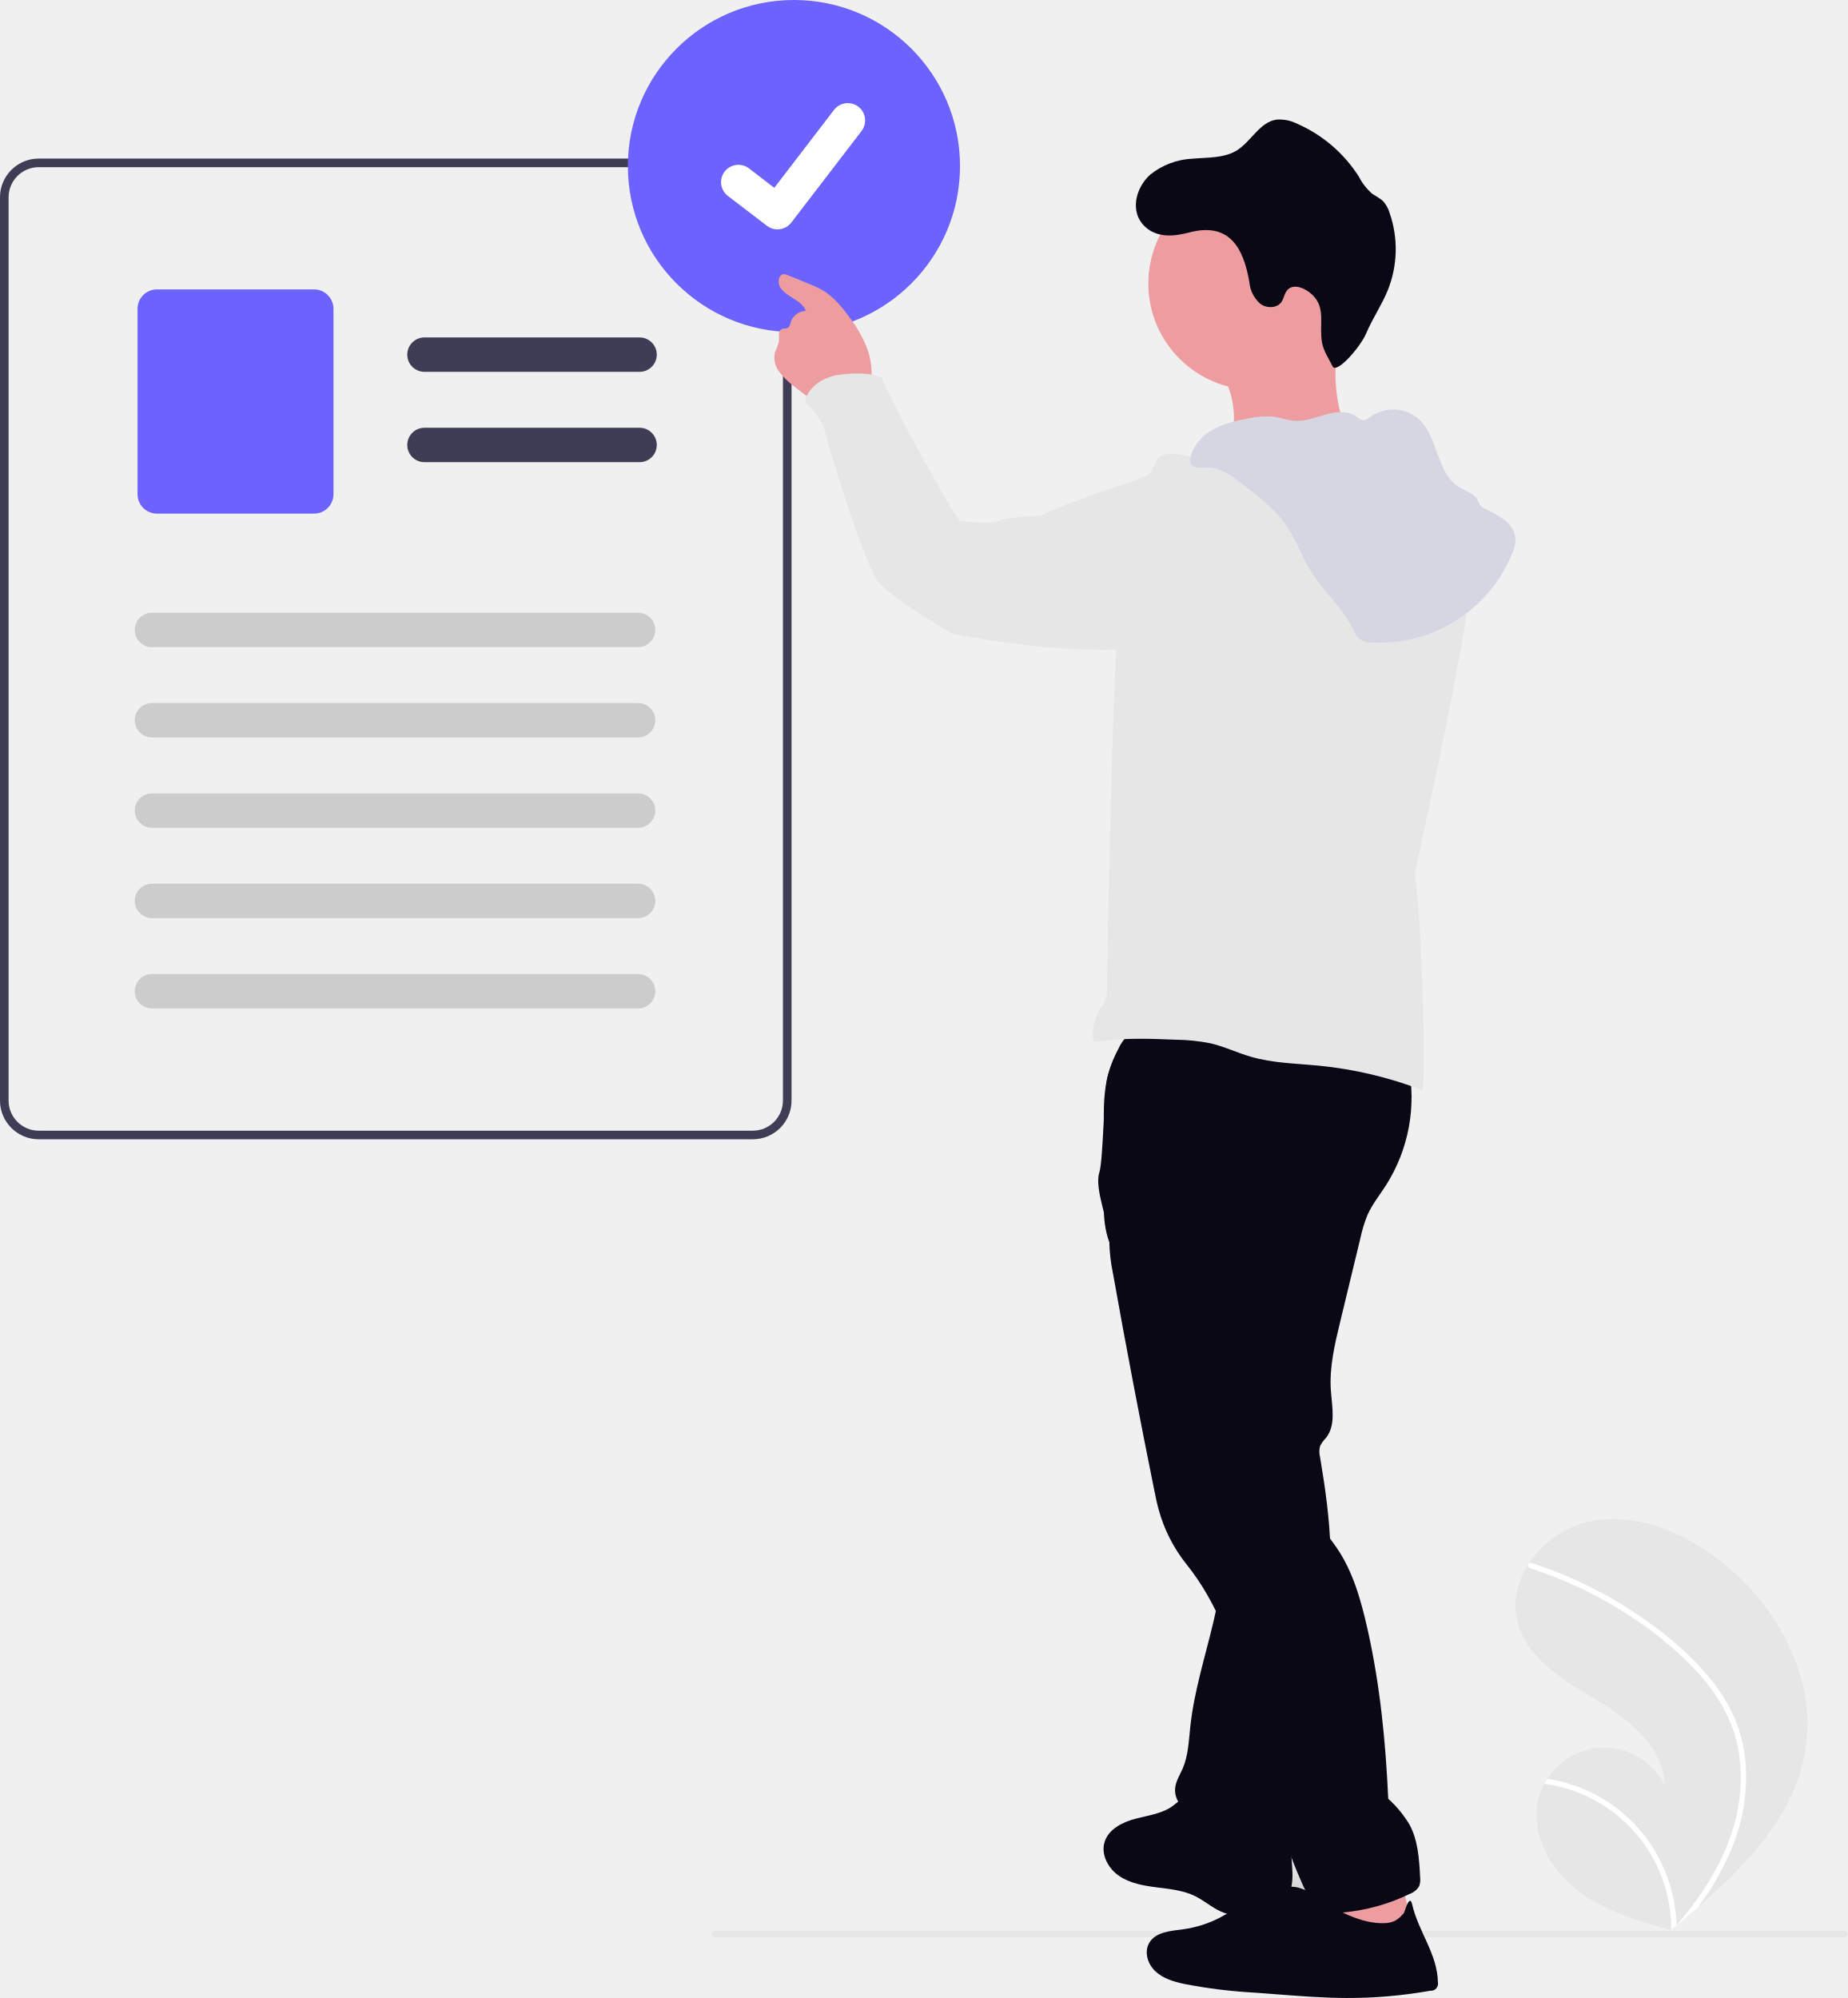
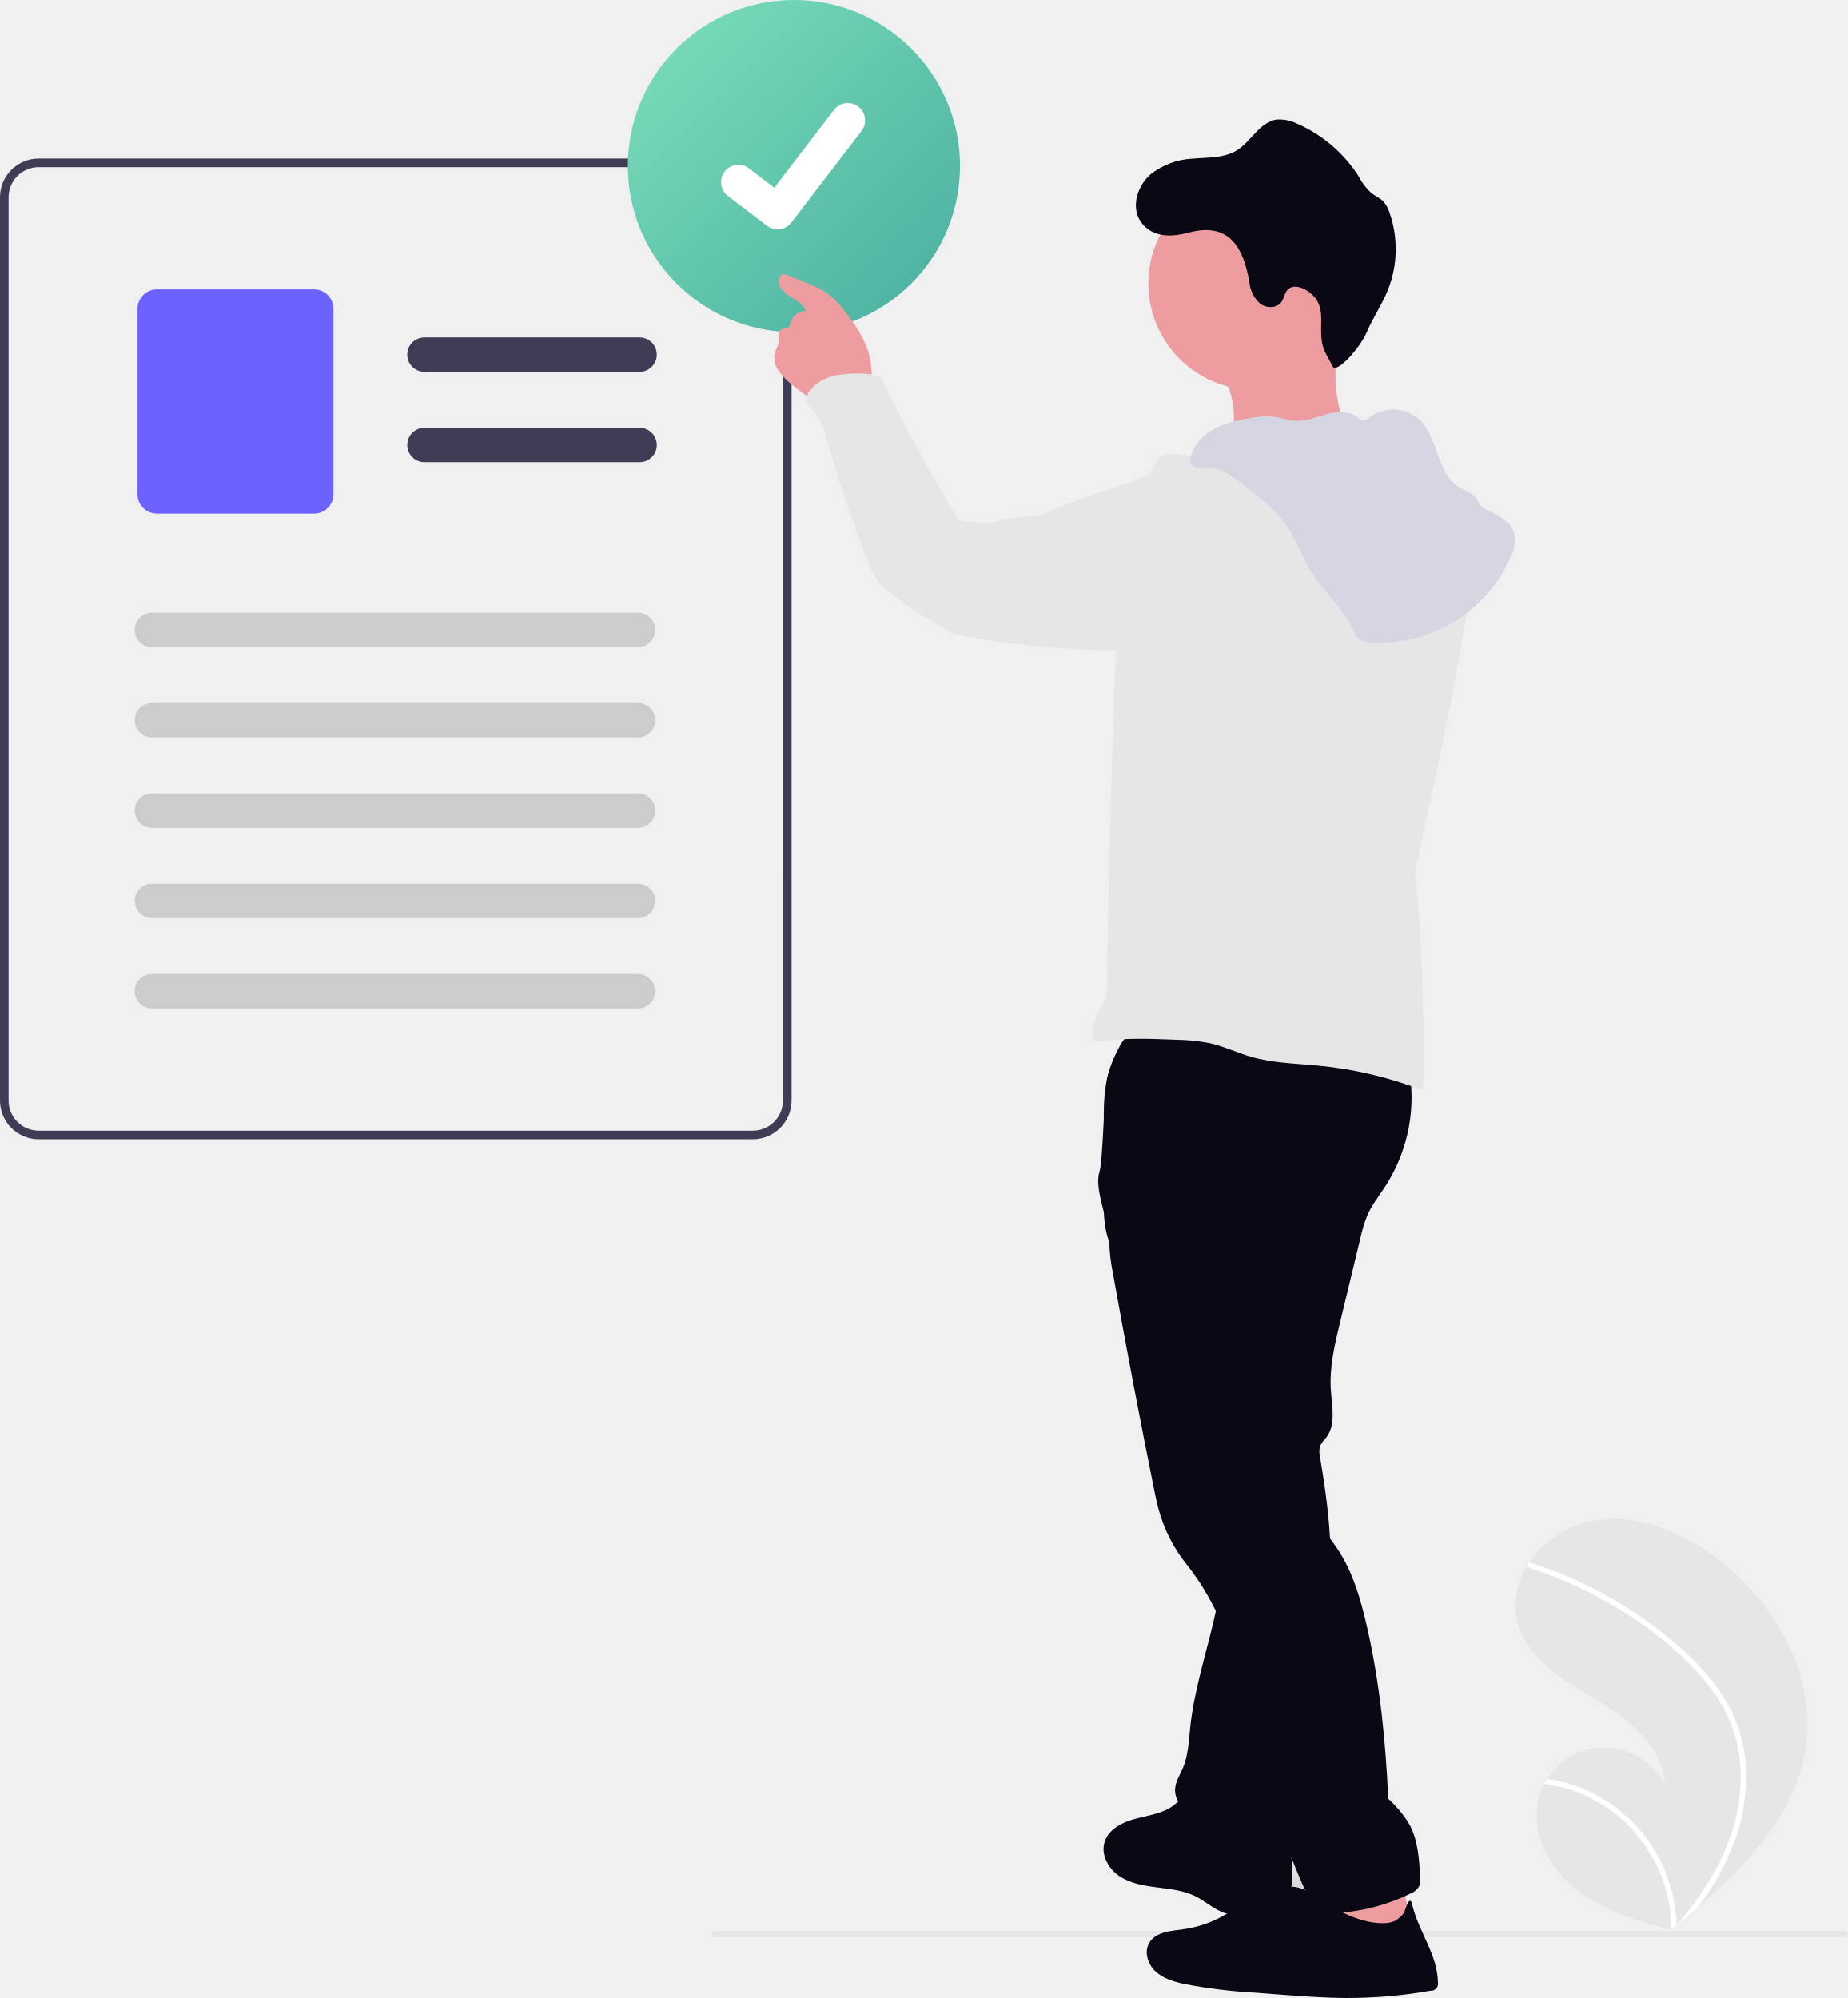
<svg xmlns="http://www.w3.org/2000/svg" width="601.798" height="650.827" viewBox="0 0 601.798 650.827">
+   <defs>
+     <linearGradient id="art-jade" x1="0" y1="0" x2="1" y2="1">
+       <stop id="art-jade-start--paint-jade" offset="0" stop-color="#7de0bc" />
+       <stop id="art-jade-end--paint-teal" offset="1" stop-color="#48ad9f" />
+     </linearGradient>
+   </defs>
  <defs>
    <linearGradient id="a" x1="-145.593" y1="1" x2="-145.593" gradientUnits="objectBoundingBox">
      <stop offset="0" stop-color="gray" stop-opacity="0.251" />
      <stop offset="0.535" stop-color="gray" stop-opacity="0.122" />
      <stop offset="1" stop-color="gray" stop-opacity="0.102" />
    </linearGradient>
  </defs>
  <g transform="translate(-659.101 -178.5)">
    <g transform="translate(49 -1.543)">
-       <path d="M838.138,578.43c-3.4,20.945-18.741,37.163-35.069,51.336q-3.42,2.969-6.856,5.822c-.016.009-.031.027-.047.037-.11.091-.221.182-.323.273l-1.415,1.172.294.092.917.282c-.315-.086-.625-.169-.94-.255-.094-.027-.191-.049-.285-.076-10.826-2.924-21.872-6.133-30.722-12.984-9.182-7.115-15.5-19.245-12.338-30.422a20.465,20.465,0,0,1,1.726-4.213c.3-.559.628-1.1.974-1.633a21.937,21.937,0,0,1,38.2,2.125c-.154-12.315-11.4-21.295-21.953-27.651s-22.5-13.213-25.822-25.08c-1.85-6.6-.294-13.4,3.339-19.147.113-.175.226-.349.343-.52a32.014,32.014,0,0,1,19.114-13.414c14.615-3.316,29.932,2.791,41.921,11.79C828.491,530.441,842.007,554.616,838.138,578.43Z" transform="translate(360 171.601)" fill="#e6e6e6" />
-       <path d="M809.624,563.947a54.422,54.422,0,0,1,8.188,13.5,47.256,47.256,0,0,1,3.286,13.662,60.548,60.548,0,0,1-4.587,28.3,87.138,87.138,0,0,1-10.957,19.008q-3.42,2.969-6.856,5.822c-.016.009-.031.027-.048.037-.11.091-.221.182-.323.273l-1.415,1.172.294.092.917.282c-.315-.086-.625-.169-.94-.255-.094-.027-.191-.049-.285-.076a47.744,47.744,0,0,0-41.334-47.62c.3-.559.628-1.1.974-1.633a50.371,50.371,0,0,1,8.63,2.132,49.355,49.355,0,0,1,24.722,18.7,50.46,50.46,0,0,1,8.757,26.837c.378-.435.756-.879,1.121-1.318,6.968-8.258,12.928-17.491,16.481-27.748a56.325,56.325,0,0,0,2.678-27.163c-1.585-9.949-6.68-18.729-13.414-26.1a117.9,117.9,0,0,0-24.936-20.2,133.972,133.972,0,0,0-29.644-13.723.963.963,0,0,1-.629-1.169.819.819,0,0,1,.343-.521.713.713,0,0,1,.618-.048c1.285.414,2.562.837,3.832,1.286a135.491,135.491,0,0,1,30,15C794.113,548.468,802.773,555.512,809.624,563.947Z" transform="translate(357.515 162.946)" fill="#fff" />
+       <path id="art-8--paint-foliage" d="M838.138,578.43c-3.4,20.945-18.741,37.163-35.069,51.336q-3.42,2.969-6.856,5.822c-.016.009-.031.027-.047.037-.11.091-.221.182-.323.273l-1.415,1.172.294.092.917.282c-.315-.086-.625-.169-.94-.255-.094-.027-.191-.049-.285-.076-10.826-2.924-21.872-6.133-30.722-12.984-9.182-7.115-15.5-19.245-12.338-30.422a20.465,20.465,0,0,1,1.726-4.213c.3-.559.628-1.1.974-1.633a21.937,21.937,0,0,1,38.2,2.125c-.154-12.315-11.4-21.295-21.953-27.651s-22.5-13.213-25.822-25.08c-1.85-6.6-.294-13.4,3.339-19.147.113-.175.226-.349.343-.52a32.014,32.014,0,0,1,19.114-13.414c14.615-3.316,29.932,2.791,41.921,11.79C828.491,530.441,842.007,554.616,838.138,578.43Z" transform="translate(360 171.601)" fill="#e6e6e6" />
+       <path id="art-9--paint-paperShade" d="M809.624,563.947a54.422,54.422,0,0,1,8.188,13.5,47.256,47.256,0,0,1,3.286,13.662,60.548,60.548,0,0,1-4.587,28.3,87.138,87.138,0,0,1-10.957,19.008q-3.42,2.969-6.856,5.822c-.016.009-.031.027-.048.037-.11.091-.221.182-.323.273l-1.415,1.172.294.092.917.282c-.315-.086-.625-.169-.94-.255-.094-.027-.191-.049-.285-.076a47.744,47.744,0,0,0-41.334-47.62c.3-.559.628-1.1.974-1.633a50.371,50.371,0,0,1,8.63,2.132,49.355,49.355,0,0,1,24.722,18.7,50.46,50.46,0,0,1,8.757,26.837c.378-.435.756-.879,1.121-1.318,6.968-8.258,12.928-17.491,16.481-27.748a56.325,56.325,0,0,0,2.678-27.163c-1.585-9.949-6.68-18.729-13.414-26.1a117.9,117.9,0,0,0-24.936-20.2,133.972,133.972,0,0,0-29.644-13.723.963.963,0,0,1-.629-1.169.819.819,0,0,1,.343-.521.713.713,0,0,1,.618-.048c1.285.414,2.562.837,3.832,1.286a135.491,135.491,0,0,1,30,15C794.113,548.468,802.773,555.512,809.624,563.947Z" transform="translate(357.515 162.946)" fill="#fff" />
    </g>
    <path d="M555.944,239.95a12.742,12.742,0,0,0-11.652-7.8H311.709A12.615,12.615,0,0,0,299.1,244.761V539a12.615,12.615,0,0,0,12.608,12.608H544.3A12.625,12.625,0,0,0,556.908,539V244.761a12.384,12.384,0,0,0-.956-4.812ZM554.1,539a9.82,9.82,0,0,1-9.808,9.808H311.709A9.809,9.809,0,0,1,301.9,539V244.763a9.821,9.821,0,0,1,9.808-9.808H544.3a9.857,9.857,0,0,1,9.1,6.17,10.869,10.869,0,0,1,.369,1.107,9.726,9.726,0,0,1,.335,2.532Z" transform="translate(360 -2)" fill="#3f3d56" />
    <path d="M507.407,301.623H437.35a5.6,5.6,0,0,1,0-11.21h70.057a5.6,5.6,0,1,1,0,11.21Z" transform="translate(360 -2)" fill="#3f3d56" />
    <path d="M507.407,331.047H437.35a5.6,5.6,0,1,1,0-11.21h70.057a5.6,5.6,0,1,1,0,11.21Z" transform="translate(360 -2)" fill="#3f3d56" />
-     <path d="M401.4,347.8h-51.2a6.312,6.312,0,0,1-6.306-6.306V281.078a6.312,6.312,0,0,1,6.306-6.306h51.2a6.312,6.312,0,0,1,6.306,6.306v60.417A6.312,6.312,0,0,1,401.4,347.8Z" transform="translate(360 -2)" fill="#6c63ff" />
+     <path id="art-13--paint-sky" d="M401.4,347.8h-51.2a6.312,6.312,0,0,1-6.306-6.306V281.078a6.312,6.312,0,0,1,6.306-6.306h51.2a6.312,6.312,0,0,1,6.306,6.306v60.417A6.312,6.312,0,0,1,401.4,347.8Z" transform="translate(360 -2)" fill="#6c63ff" />
    <path d="M506.921,391.3H348.592a5.6,5.6,0,0,1,0-11.21H506.921a5.6,5.6,0,1,1,0,11.21Z" transform="translate(360 -2)" fill="#ccc" />
    <path d="M506.921,420.72H348.592a5.6,5.6,0,0,1,0-11.21H506.921a5.6,5.6,0,1,1,0,11.21Z" transform="translate(360 -2)" fill="#ccc" />
    <path d="M506.921,450.144H348.592a5.6,5.6,0,0,1,0-11.21H506.921a5.6,5.6,0,1,1,0,11.21Z" transform="translate(360 -2)" fill="#ccc" />
    <path d="M506.921,479.568H348.592a5.6,5.6,0,0,1,0-11.21H506.921a5.6,5.6,0,1,1,0,11.21Z" transform="translate(360 -2)" fill="#ccc" />
    <path d="M506.921,508.992H348.592a5.6,5.6,0,0,1,0-11.21H506.921a5.6,5.6,0,1,1,0,11.21Z" transform="translate(360 -2)" fill="#ccc" />
-     <circle cx="54.09" cy="54.09" r="54.09" transform="translate(863.593 178.5)" fill="#6c63ff" />
-     <path d="M552.323,255.223a5.61,5.61,0,0,1-3.375-1.122l-.06-.045-12.712-9.724a5.649,5.649,0,1,1,6.874-8.966l8.234,6.314L570.74,216.3a5.647,5.647,0,0,1,7.917-1.046h0l-.121.168.124-.168a5.654,5.654,0,0,1,1.044,7.918l-22.885,29.843a5.65,5.65,0,0,1-4.493,2.2Z" transform="translate(360 -2)" fill="#fff" />
+     <circle cx="54.09" cy="54.09" r="54.09" transform="translate(863.593 178.5)" fill="url(#art-jade)" />
+     <path id="art-20--paint-onAccent" d="M552.323,255.223a5.61,5.61,0,0,1-3.375-1.122l-.06-.045-12.712-9.724a5.649,5.649,0,1,1,6.874-8.966l8.234,6.314L570.74,216.3a5.647,5.647,0,0,1,7.917-1.046h0l-.121.168.124-.168a5.654,5.654,0,0,1,1.044,7.918l-22.885,29.843a5.65,5.65,0,0,1-4.493,2.2Z" transform="translate(360 -2)" fill="#fff" />
    <path d="M899.9,719.5h-368a1,1,0,0,1,0-2h368a1,1,0,0,1,0,2Z" transform="translate(360 90)" fill="#e6e6e6" />
    <g transform="translate(911.302 212.085)">
      <path d="M280.692,799.893a.564.564,0,0,1,.119.061c-1.45-3.133-2.8-6.3-4.036-9.521-.146-.377-.28-.768-.426-1.145.012.1.012.195.025.305.037.61.085,1.219.134,1.841.074.963.134,1.938.146,2.914.012.305.012.594.012.9a17.832,17.832,0,0,1-.366,3.536h.049c.305.025.585.037.878.086a11.926,11.926,0,0,1,3.323.95.722.722,0,0,1,.134.074Z" transform="translate(-107.914 -218.037)" fill="url(#a)" />
      <path d="M269.257,410.86c-.131,5.091-1.855,10.022-2.126,15.1,14.992.745,29.78-6.528,44.628-4.3-4.154-2.685-6.368-7.524-7.673-12.288a50.961,50.961,0,0,1-1.463-18.88,8.315,8.315,0,0,1,.186-1.044c.551-2.492,1.976-6.014,1.594-7.971-.5-2.592-2.946-2.079-5.146-1.93a192.793,192.793,0,0,0-20.008,2.583c-1.725.3-18.525,4.494-18.777,4.056a79.069,79.069,0,0,1,7.272,14.982,29.209,29.209,0,0,1,1.513,9.688Z" transform="translate(-119.566 -307.833)" fill="#ed9da0" />
      <path d="M393.56,397.978a21.914,21.914,0,0,0,4.578,4.615c1.137.932,2.3,1.884,3.524,2.741a15.113,15.113,0,0,0,7.5,3.049c3.571.237,11.151-1.855,13.369-4.914a8.864,8.864,0,0,0,1.277-5.119,23.549,23.549,0,0,0-1.231-7.161,39.909,39.909,0,0,0-5.78-10.46c-2.583-3.589-5.46-7.121-9.3-9.3a36.056,36.056,0,0,0-3.954-1.818c-2.331-.949-4.653-1.911-6.984-2.863a3.372,3.372,0,0,0-1.268-.336c-1.874.019-2.22,2.881-1.156,4.428,2.126,3.114,6.909,3.981,8.251,7.514a5.357,5.357,0,0,0-4.979,3.86,2.73,2.73,0,0,1-.672,1.557c-.615.494-1.576.215-2.275.587-1.24.662-.7,2.508-.831,3.906a18.277,18.277,0,0,1-1.277,3.514,7.468,7.468,0,0,0,1.2,6.191Z" transform="translate(-392.132 -310.679)" fill="#ed9da0" />
      <path d="M278.46,815.231c-1.154-1.154-3.04-.957-4.651-.7a172.548,172.548,0,0,1-26.15,2.115c-1.1-5.354,2.087-10.564,3.112-15.926a14.36,14.36,0,0,1,1.036-4.027c1.233-2.367,4.015-3.449,6.627-4,4.712-.993,12.079-2.748,14.711,2.018C276.3,800.429,277.311,808.873,278.46,815.231Z" transform="translate(-70.373 -217.543)" fill="#ed9da0" />
      <path d="M284.757,798.979c3.552,2.424,7.962,3.18,12.232,3.729s8.67.96,12.54,2.863c3.338,1.65,6.153,4.354,9.688,5.538a20.178,20.178,0,0,0,10.06.159c3.971-.745,8.205-2.191,10.349-5.622,1.911-3.049,1.707-6.919,1.446-10.508q-.462-6.083-.9-12.186a5.8,5.8,0,0,0-.755-2.946c-2.871-4.186-9.851,1.753-13.594,1.744-5.92-.009-12.279-3.217-16.549-7.142a5.028,5.028,0,0,0-1.287-.97c-1.688-.755-3.376.643-4.876,1.865-.167.14-.336.28-.5.411-3.459,2.741-8.1,3.3-12.372,4.411s-8.857,3.347-10.181,7.562a6.425,6.425,0,0,0-.205.811C279.07,792.575,281.429,796.705,284.757,798.979Z" transform="translate(-172.481 -221.512)" fill="#090814" />
      <path d="M347.072,580.44a53.375,53.375,0,0,1-7.315,39.383c-2.034,3.151-4.417,6.109-5.946,9.534a43.332,43.332,0,0,0-2.32,7.556l-6.59,27.275c-1.78,7.359-3.57,14.868-3.036,22.425.373,5.265,1.7,11.185-1.543,15.348a11.307,11.307,0,0,0-1.961,2.689,6.808,6.808,0,0,0-.032,3.544c3.334,19.8,5.806,40.5-.216,59.661-5.46,17.363-5.77,36.6-10.41,54.2-.574,2.179-1.232,4.477-2.883,6.011a9.45,9.45,0,0,1-4.322,2.053c-6.839,1.627-14.061-.279-20.439-3.234-4.483-2.077-9.308-5.72-8.924-10.645.183-2.343,1.551-4.392,2.479-6.555,1.822-4.234,1.968-8.964,2.46-13.547,1.234-11.513,4.782-22.62,7.464-33.88s4.5-23.026,2.235-34.375a300.7,300.7,0,0,0-22.116-68.034,8.206,8.206,0,0,0-2.026-3.047,20.941,20.941,0,0,1-2.868-1.957,8.65,8.65,0,0,1-1.312-3.566c-1-3.593-3.961-6.243-5.946-9.4-5.015-7.967-3.425-18.179-3.24-27.591.18-9.152-1.137-18.39.363-27.418s6.674-18.262,15.38-21.091c4.313-1.4,8.975-1.084,13.488-.637C301.4,567.507,324.635,571.85,347.072,580.44Z" transform="translate(-140.608 -267.226)" fill="#090814" />
      <path d="M249.159,637.052a57.17,57.17,0,0,0,1.2,10.583q6.321,35.452,13.473,70.755c.419,2.041.831,4.084,1.38,6.088a49.376,49.376,0,0,0,9.127,17.957C294.21,767.2,295.925,803.158,306.7,833.02c.728,2.018,1.454,4.046,2.228,6.041a150.9,150.9,0,0,0,6.647,14.836,4.241,4.241,0,0,0,1.371,1.771,4.065,4.065,0,0,0,2.163.42,63.145,63.145,0,0,0,28-6.368,5.8,5.8,0,0,0,2.974-2.471,5.974,5.974,0,0,0,.317-2.849c-.3-5.92-.662-12.055-3.487-17.258a36.823,36.823,0,0,0-6.9-8.363c-.839-18.581-2.676-37.2-6.765-55.343-2.1-9.277-4.689-18.656-10.078-26.5-3.971-5.79-9.669-11.5-8.97-18.489.307-3.067,1.594-6.884-.9-8.689-1.091-.793-2.7-.895-3.442-2.018a3.838,3.838,0,0,1-.485-1.734,42.815,42.815,0,0,1,.885-14.331,75.581,75.581,0,0,0,2.136-9.342c.317-3.189-.224-6.638-2.35-9.02-.131-6.377.046-13-.084-19.364a35.912,35.912,0,0,1,.895-10.815c.484-1.669,1.221-3.263,1.594-4.97,1.333-6.126-2-13.463,1.967-18.32,1.65-2.018,4.2-3.021,6.358-4.476,4.317-2.881,7.151-7.6,8.727-12.549a69.259,69.259,0,0,0,2.471-15.365,15.81,15.81,0,0,0,.037-3.323,6.08,6.08,0,0,0-.447-1.662c-1.231-2.769-4.541-3.841-7.487-4.549A242.445,242.445,0,0,0,266.9,571.24c-7.121-4.849-11.132-3.115-14.153,2.018a53.094,53.094,0,0,0-4.027,9.836c-1.38,4.167-1.463,27.495-2.806,31.681C244.181,620.224,249.224,631.337,249.159,637.052Z" transform="translate(-140.072 -266.433)" fill="#090814" />
      <ellipse cx="34.621" cy="34.621" rx="34.621" ry="34.621" transform="translate(121.808 24.156)" fill="#ed9da0" />
-       <path d="M-4149.792-4652.61c-7.44-.729-15.02-.821-22.195-2.91-4.483-1.307-8.735-3.371-13.286-4.41a61.225,61.225,0,0,0-11.2-1.144c-8.3-.335-16.651-.666-24.864.557-.665.1-1.476.152-1.874-.391a1.754,1.754,0,0,1-.25-.978,16.557,16.557,0,0,1,2.125-8.812c1.046-1.848,2.5-3.656,2.462-5.777-.058-.738,1.115-72.679,2.986-111.644a46.95,46.95,0,0,1-5.248.112,271.608,271.608,0,0,1-47.491-5.223c-1.78-.308-20.89-12.174-24.807-17.166-4.66-6.026-16.38-44.708-16.792-46.914a17.941,17.941,0,0,0-5.495-9.882,3.6,3.6,0,0,1-1.3-1.736,2.8,2.8,0,0,1,.311-1.693c1.594-3.55,5.239-5.84,9.021-6.764a38.709,38.709,0,0,1,11.621-.463,27.323,27.323,0,0,1,3.807,1.011c3.071,8.322,24.473,46.853,25.592,46.795,3.06.188,9.666,1.305,12.438,0,3.15-1.477,13.477-1.537,14.028-1.838,1.249-.727,12.477-5.591,13.941-5.435-.923-.821,20.339-6.173,21.806-8.724.461-.8.593-1.864,1.235-2.477a6.328,6.328,0,0,1,.959-1.911c1.173-1.33,3.157-1.52,4.929-1.464a21.844,21.844,0,0,1,6.422,1.188v-.007c1.51,1.746,3.535,3.671,5.772,3.108a7.834,7.834,0,0,0,2.247-1.2c3.991-2.572,8.89-3.176,13.586-3.883a200.489,200.489,0,0,0,27.976-6.291,28.573,28.573,0,0,1,8.275-1.684c5.868.031,11.069,3.931,14.747,8.5s6.283,9.924,9.891,14.552c2.57,3.3,5.633,6.2,8.033,9.625,6.061,8.64-18.491,111.4-18.16,113.131,2.3,16.351,3.508,61.867,2.493,70.253A128.46,128.46,0,0,0-4149.792-4652.61Z" transform="translate(4327.194 4966.164)" fill="#e6e6e6" />
-       <path d="M226.806,409.526c3.714-2.312,8.086-3.292,12.39-4.078a26.111,26.111,0,0,1,7.883-.567c2.437.3,4.776,1.245,7.228,1.382,3.442.192,6.742-1.2,10.067-2.114s7.165-1.258,9.97.754a4.3,4.3,0,0,0,2.168,1.152,3.8,3.8,0,0,0,2.242-1.1,12.773,12.773,0,0,1,15.92.839c6.348,5.952,5.629,17.582,13.069,22.1,2.051,1.244,4.672,1.9,5.869,3.981a14.706,14.706,0,0,0,1.012,1.914,5.185,5.185,0,0,0,1.789,1.275,34.753,34.753,0,0,1,6.132,3.525,8.769,8.769,0,0,1,3.529,5.916,11.146,11.146,0,0,1-1.084,4.976,46.684,46.684,0,0,1-45.371,29.008A7.181,7.181,0,0,1,274.873,477a8.967,8.967,0,0,1-1.662-2.744c-3.5-7.333-10.066-12.746-14.237-19.718-2.485-4.154-4.082-8.8-6.669-12.895-3.923-6.2-9.888-10.787-15.728-15.234-3.292-2.508-6.959-5.139-11.1-4.964-3.687.157-6.369.356-5.017-4.167a14.48,14.48,0,0,1,6.349-7.754Z" transform="translate(-84.681 -302.76)" fill="#d6d6e3" />
+       <path id="art-31--paint-coral" d="M-4149.792-4652.61c-7.44-.729-15.02-.821-22.195-2.91-4.483-1.307-8.735-3.371-13.286-4.41a61.225,61.225,0,0,0-11.2-1.144c-8.3-.335-16.651-.666-24.864.557-.665.1-1.476.152-1.874-.391a1.754,1.754,0,0,1-.25-.978,16.557,16.557,0,0,1,2.125-8.812c1.046-1.848,2.5-3.656,2.462-5.777-.058-.738,1.115-72.679,2.986-111.644a46.95,46.95,0,0,1-5.248.112,271.608,271.608,0,0,1-47.491-5.223c-1.78-.308-20.89-12.174-24.807-17.166-4.66-6.026-16.38-44.708-16.792-46.914a17.941,17.941,0,0,0-5.495-9.882,3.6,3.6,0,0,1-1.3-1.736,2.8,2.8,0,0,1,.311-1.693c1.594-3.55,5.239-5.84,9.021-6.764a38.709,38.709,0,0,1,11.621-.463,27.323,27.323,0,0,1,3.807,1.011c3.071,8.322,24.473,46.853,25.592,46.795,3.06.188,9.666,1.305,12.438,0,3.15-1.477,13.477-1.537,14.028-1.838,1.249-.727,12.477-5.591,13.941-5.435-.923-.821,20.339-6.173,21.806-8.724.461-.8.593-1.864,1.235-2.477a6.328,6.328,0,0,1,.959-1.911c1.173-1.33,3.157-1.52,4.929-1.464a21.844,21.844,0,0,1,6.422,1.188v-.007c1.51,1.746,3.535,3.671,5.772,3.108a7.834,7.834,0,0,0,2.247-1.2c3.991-2.572,8.89-3.176,13.586-3.883a200.489,200.489,0,0,0,27.976-6.291,28.573,28.573,0,0,1,8.275-1.684c5.868.031,11.069,3.931,14.747,8.5s6.283,9.924,9.891,14.552c2.57,3.3,5.633,6.2,8.033,9.625,6.061,8.64-18.491,111.4-18.16,113.131,2.3,16.351,3.508,61.867,2.493,70.253A128.46,128.46,0,0,0-4149.792-4652.61Z" transform="translate(4327.194 4966.164)" fill="#e6e6e6" />
+       <path id="art-32--paint-skinWarm" d="M226.806,409.526c3.714-2.312,8.086-3.292,12.39-4.078a26.111,26.111,0,0,1,7.883-.567c2.437.3,4.776,1.245,7.228,1.382,3.442.192,6.742-1.2,10.067-2.114s7.165-1.258,9.97.754a4.3,4.3,0,0,0,2.168,1.152,3.8,3.8,0,0,0,2.242-1.1,12.773,12.773,0,0,1,15.92.839c6.348,5.952,5.629,17.582,13.069,22.1,2.051,1.244,4.672,1.9,5.869,3.981a14.706,14.706,0,0,0,1.012,1.914,5.185,5.185,0,0,0,1.789,1.275,34.753,34.753,0,0,1,6.132,3.525,8.769,8.769,0,0,1,3.529,5.916,11.146,11.146,0,0,1-1.084,4.976,46.684,46.684,0,0,1-45.371,29.008A7.181,7.181,0,0,1,274.873,477a8.967,8.967,0,0,1-1.662-2.744c-3.5-7.333-10.066-12.746-14.237-19.718-2.485-4.154-4.082-8.8-6.669-12.895-3.923-6.2-9.888-10.787-15.728-15.234-3.292-2.508-6.959-5.139-11.1-4.964-3.687.157-6.369.356-5.017-4.167a14.48,14.48,0,0,1,6.349-7.754Z" transform="translate(-84.681 -302.76)" fill="#d6d6e3" />
      <path d="M243.633,824.849c2.508,2.341,5.957,3.366,9.3,4.092A167.744,167.744,0,0,0,276.1,831.8c2.517.186,5.044.382,7.562.578,7.384.559,14.778,1.129,22.2,1.156a153.018,153.018,0,0,0,27.289-2.358,2.316,2.316,0,0,0,2.493-2.769c-.16-9.224-6.323-16.388-8.394-25.377-.858-3.693-2.44,2.572-2.738,2.916-1.836,2.089-3.226,3.049-6.014,3.2-7.618.42-16.148-4.215-22.2-8.336a28.423,28.423,0,0,0-4.111-2.545,12.1,12.1,0,0,0-3.323-.949,20.1,20.1,0,0,0-11.328,2.293c-4.549,2.255-8.546,5.5-13.043,7.823a36.663,36.663,0,0,1-11.691,3.7c-4.121.569-9.044.839-11.157,4.409a.035.035,0,0,0-.01.029C239.875,818.526,241.135,822.517,243.633,824.849Z" transform="translate(-119.525 -216.297)" fill="#090814" />
      <path d="M266.383,372.866a6.4,6.4,0,0,1-2.392.89,7.715,7.715,0,0,1-6.392-.957Z" transform="translate(-70.69 -309.281)" opacity="0.1" />
-       <path d="M82.584,55.137a23.706,23.706,0,0,1-12.991,6.816c-4.817,1.036-10.1,1.358-13.955,4.379-4.38,3.488-6.306,10.116-11.678,11.59a12.8,12.8,0,0,1-6.992-.554,45.25,45.25,0,0,1-21.894-14.6,18.745,18.745,0,0,0-5.037-5.036,36.457,36.457,0,0,1-3.474-1.694,9.457,9.457,0,0,1-2.832-3.693A35.892,35.892,0,0,1,1.22,27.136c1.342-4.978,3.766-9.59,5.2-14.6S14.462-1.994,16.01.371s3.533,4.57,4.38,7.3c1.652,5.37.16,10.772,4.361,14.5,2.6,2.306,7.3,3.854,9.064.876.7-1.154.656-2.611,1.256-3.81,1.187-2.336,4.6-2.8,6.86-1.46a10.524,10.524,0,0,1,4.292,6.364c3.4,11.5,9.2,18.743,21.5,13.823,4.584-1.84,9.984-3.08,14.393.072C87.926,42.19,86.744,50.408,82.584,55.137Z" transform="translate(197.676 88.082) rotate(-173)" fill="#090814" />
+       <path id="art-35--paint-hair" d="M82.584,55.137a23.706,23.706,0,0,1-12.991,6.816c-4.817,1.036-10.1,1.358-13.955,4.379-4.38,3.488-6.306,10.116-11.678,11.59a12.8,12.8,0,0,1-6.992-.554,45.25,45.25,0,0,1-21.894-14.6,18.745,18.745,0,0,0-5.037-5.036,36.457,36.457,0,0,1-3.474-1.694,9.457,9.457,0,0,1-2.832-3.693A35.892,35.892,0,0,1,1.22,27.136c1.342-4.978,3.766-9.59,5.2-14.6S14.462-1.994,16.01.371s3.533,4.57,4.38,7.3c1.652,5.37.16,10.772,4.361,14.5,2.6,2.306,7.3,3.854,9.064.876.7-1.154.656-2.611,1.256-3.81,1.187-2.336,4.6-2.8,6.86-1.46a10.524,10.524,0,0,1,4.292,6.364c3.4,11.5,9.2,18.743,21.5,13.823,4.584-1.84,9.984-3.08,14.393.072C87.926,42.19,86.744,50.408,82.584,55.137Z" transform="translate(197.676 88.082) rotate(-173)" fill="#090814" />
    </g>
  </g>
</svg>
